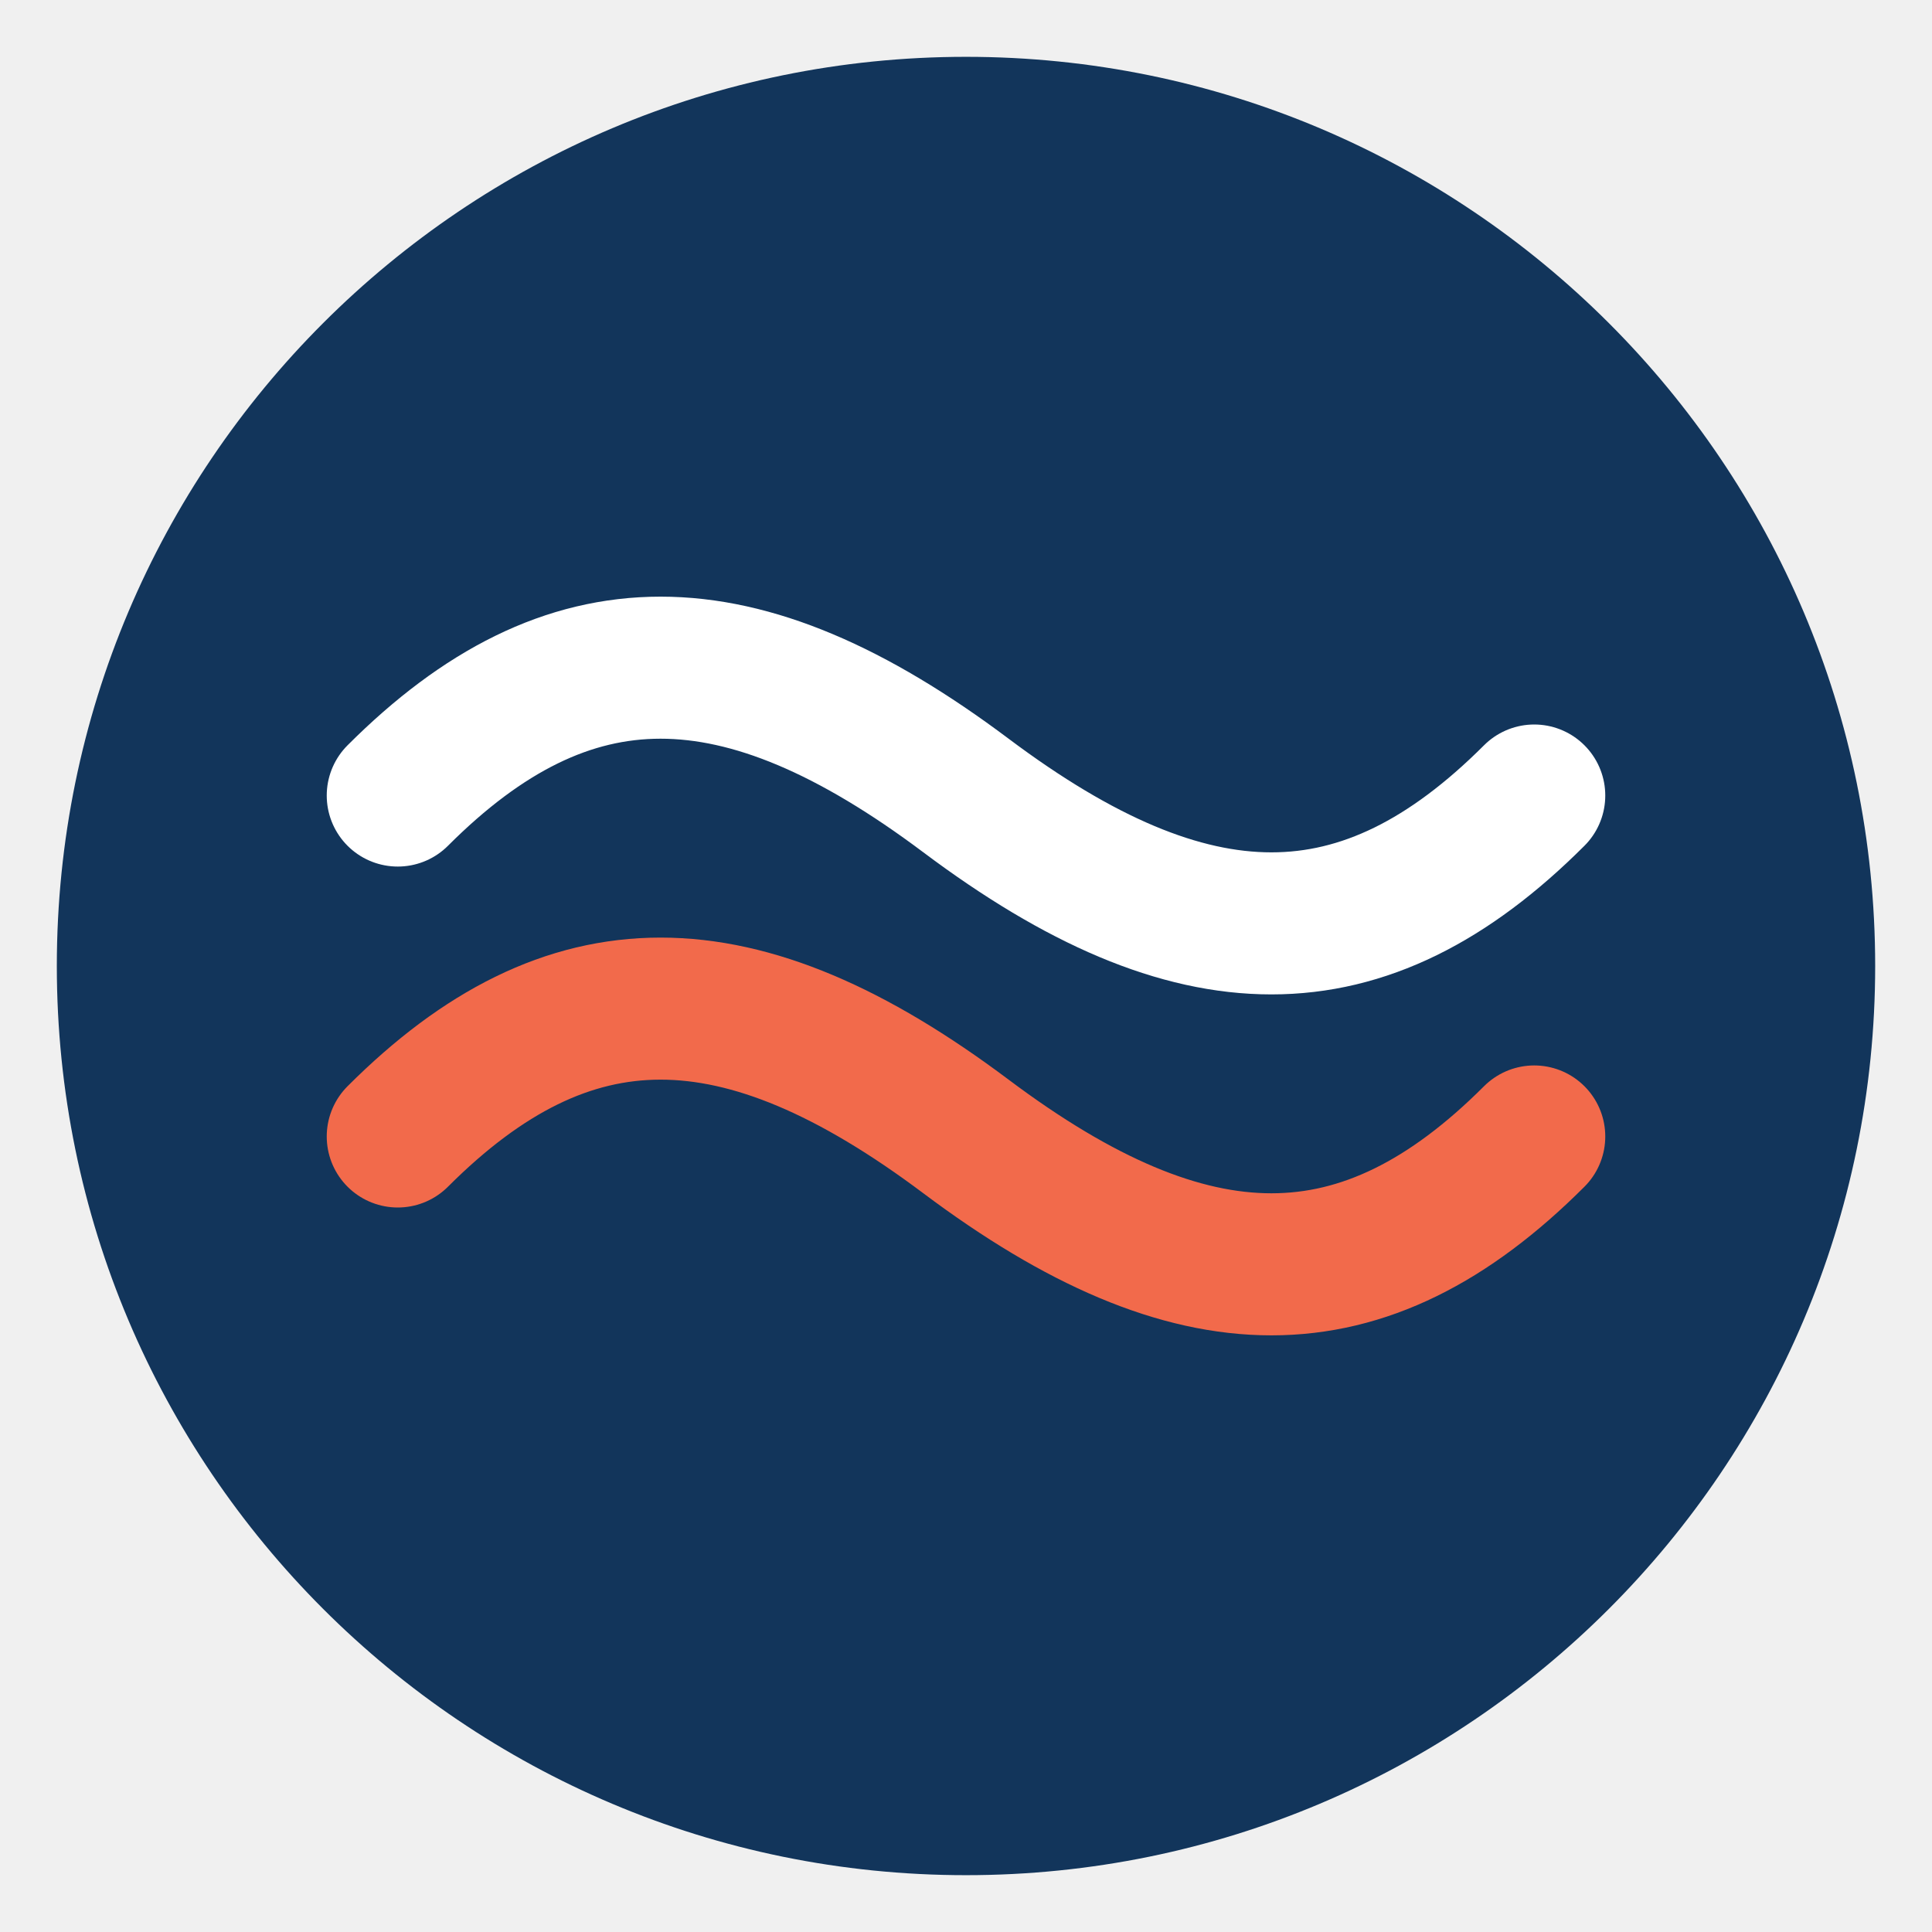
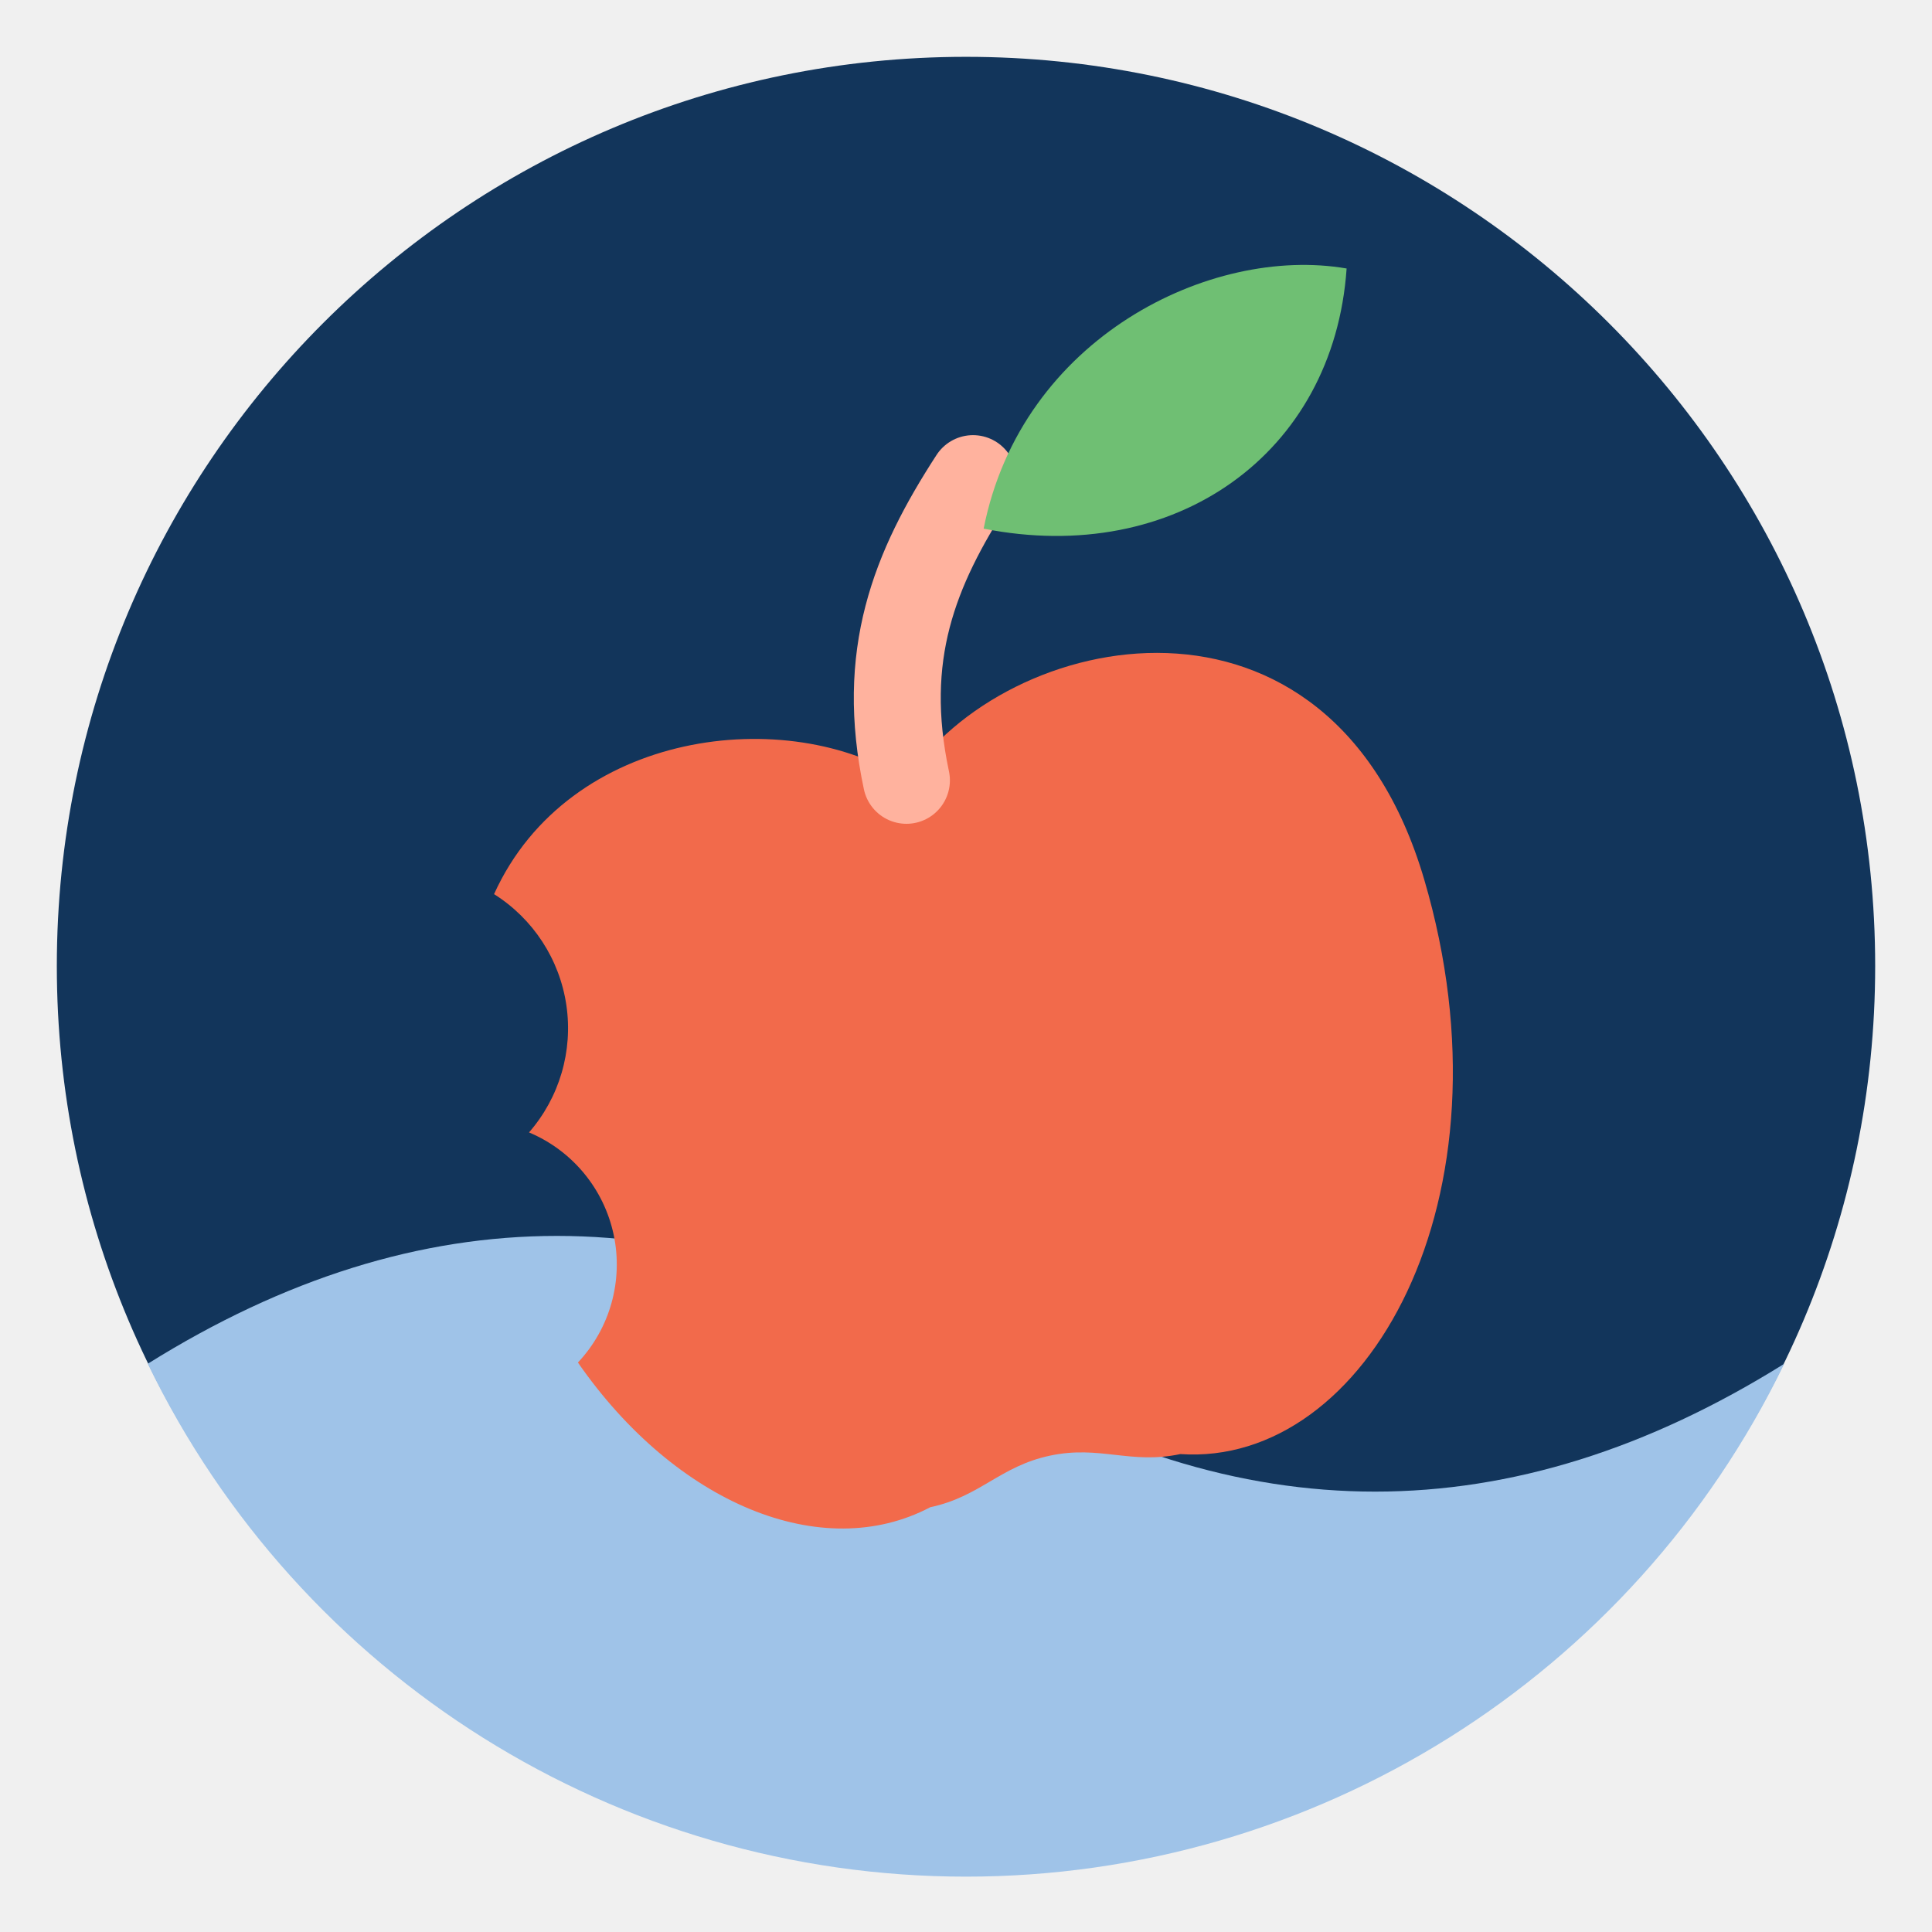
- <svg xmlns="http://www.w3.org/2000/svg" viewBox="0 0 34 34" fill="none">
+ <svg xmlns="http://www.w3.org/2000/svg" viewBox="0 0 34 34">
  <circle cx="17" cy="17" r="16" fill="#12355b" />
-   <path d="M7 14c3-3 6-3 10 0s7 3 10 0" stroke="#ffffff" stroke-width="2.5" stroke-linecap="round" />
-   <path d="M7 20c3-3 6-3 10 0s7 3 10 0" stroke="#f26a4b" stroke-width="2.5" stroke-linecap="round" />
+   <path d="M2.6 24c4.8-3 9.6-3 14.4 0s9.6 3 14.4 0A16 16 0 0 1 2.6 24z" fill="#9fc3e8" />
+   <g transform="translate(17 16.5) rotate(-12) scale(0.45) translate(-31 -22.5)">
+     <path d="M30 16C26.1 12.1 17.5 11.3 13.3 17A6.2 6.2 0 0 1 12.7 26.4A5.6 5.6 0 0 1 12.7 35.6C15.3 41.8 20.4 45.3 25 44c2 0 3-1 5-1s3 1 5 1c7 2 15-7 14-20s-14-13-19-8z" fill="#f26a4b" />
+     <path d="M30 16c0-5 2-8 5-11" fill="none" stroke="#ffb29e" stroke-width="3.4" stroke-linecap="round" />
+     <path d="M35 7c3-7 11-9 16-7-2 7-9 10-16 7z" fill="#6fbf73" />
+   </g>
</svg>
